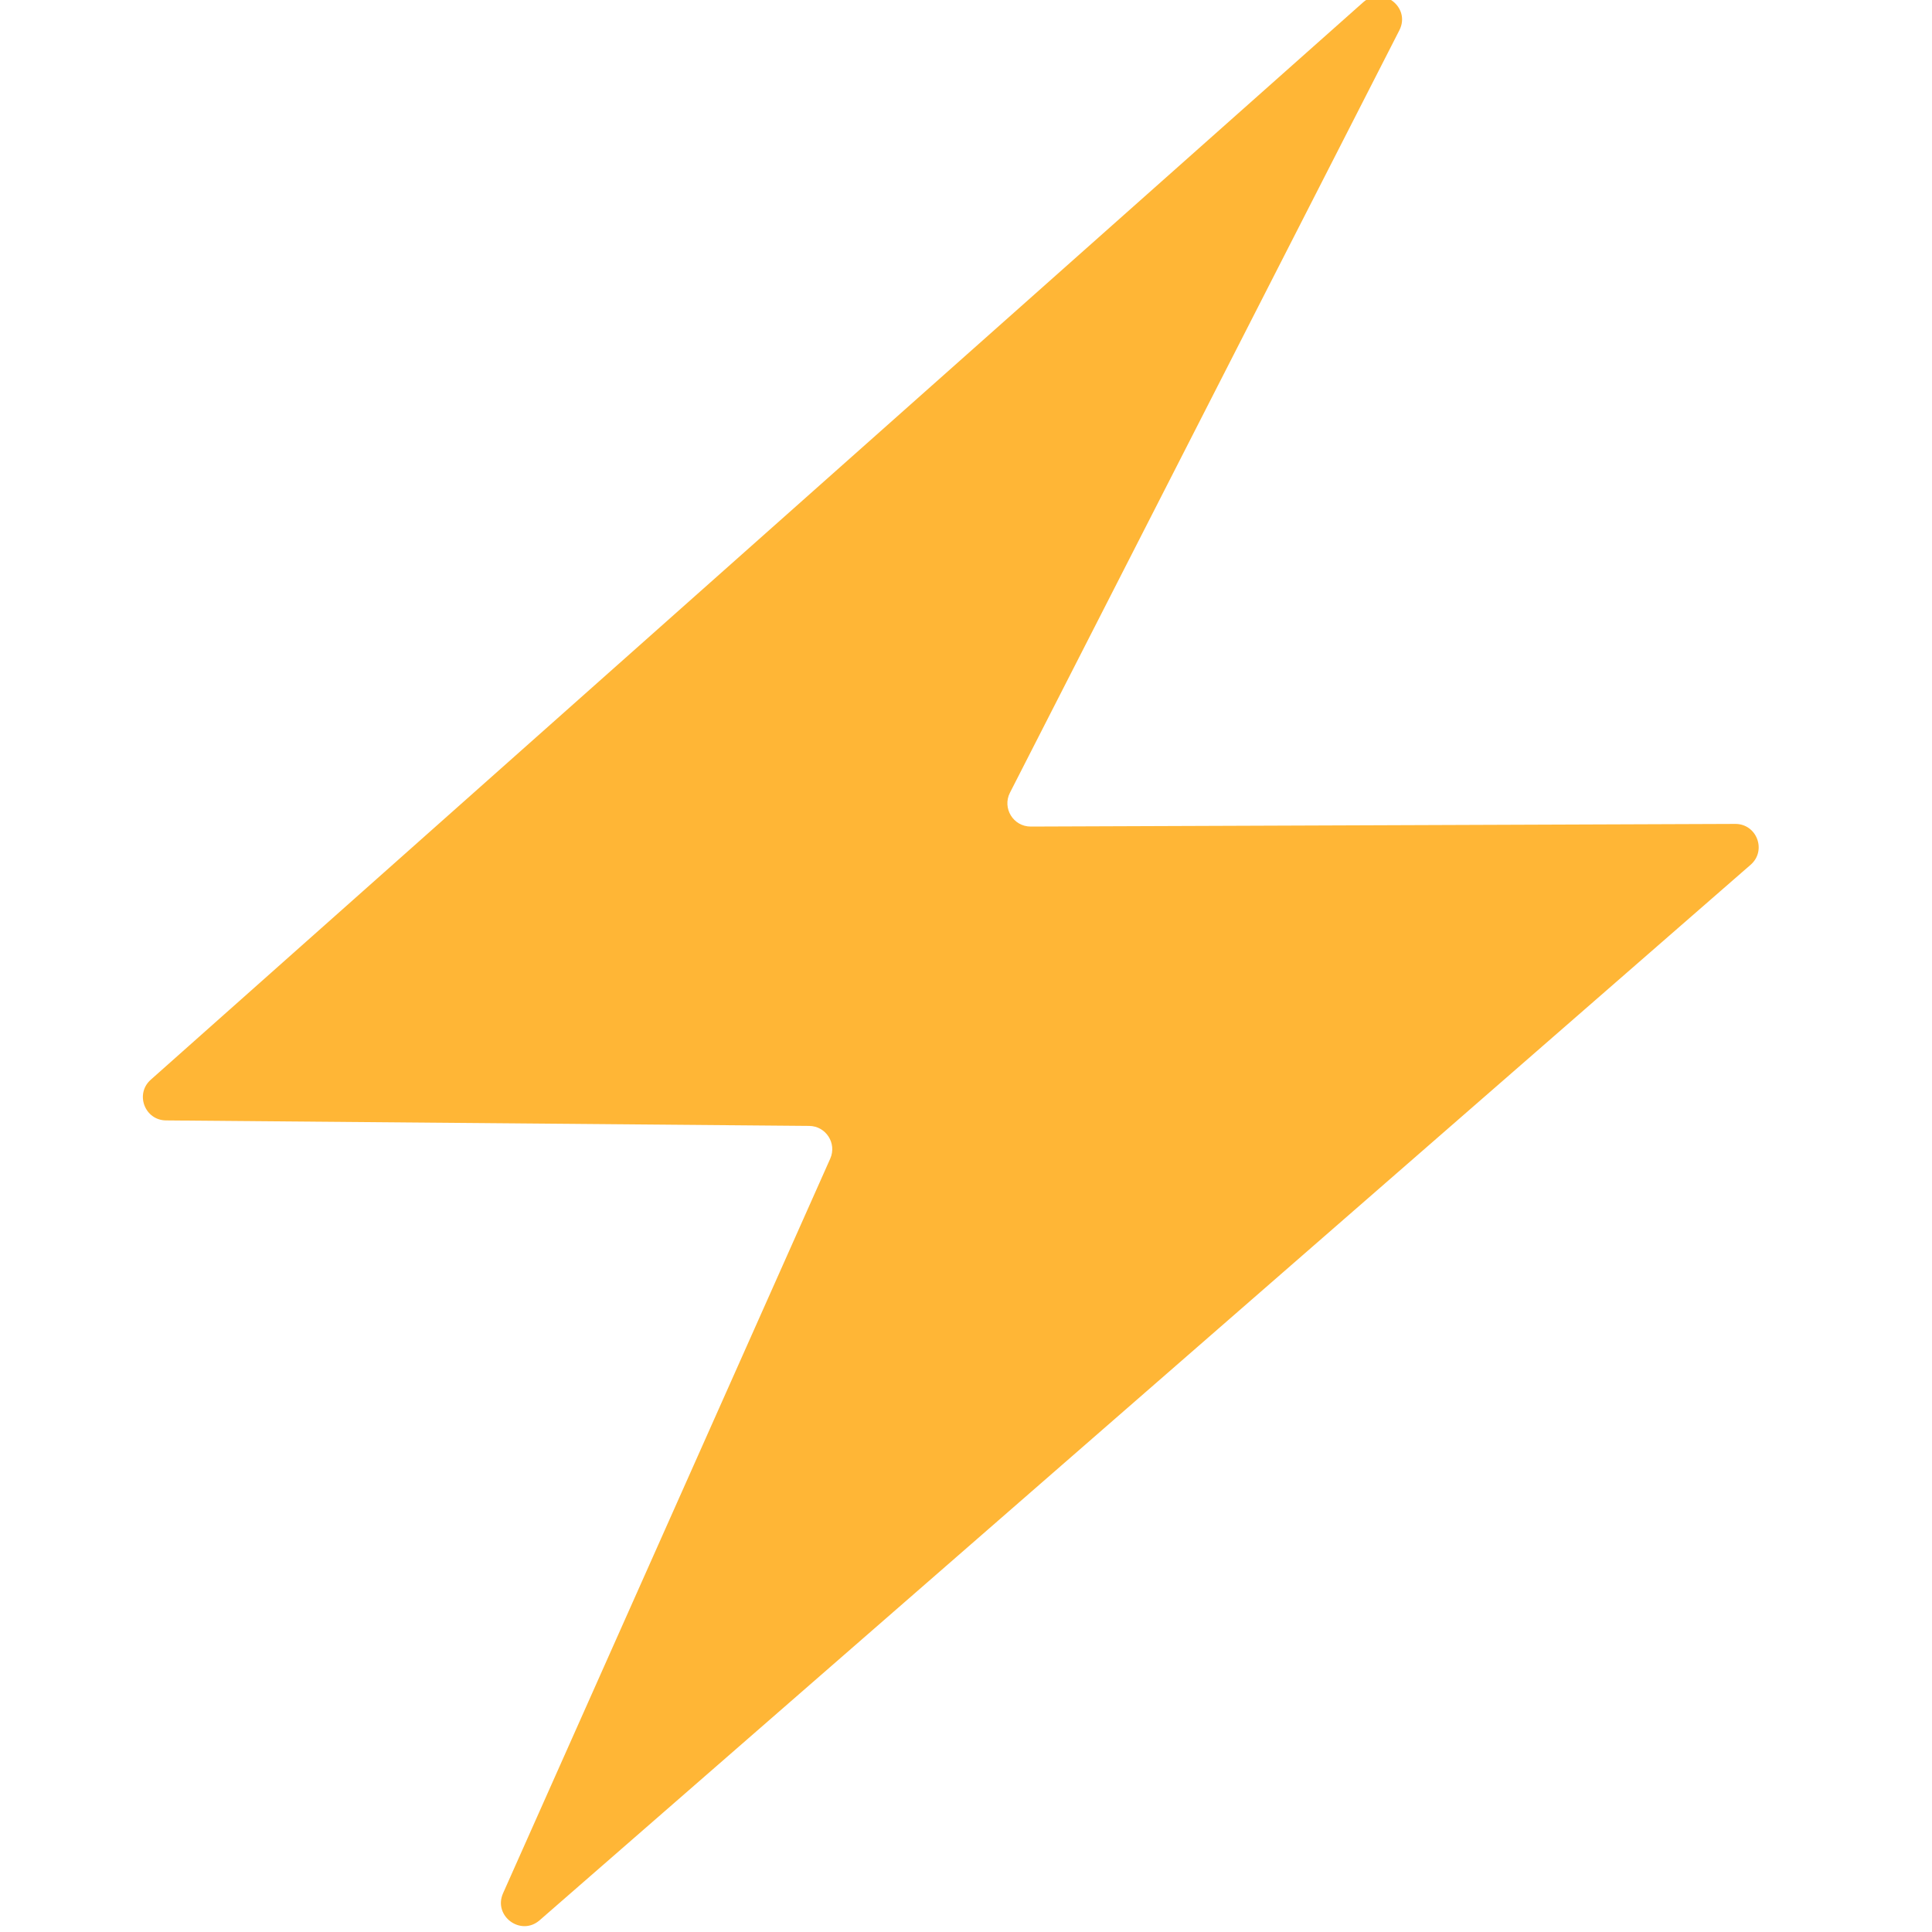
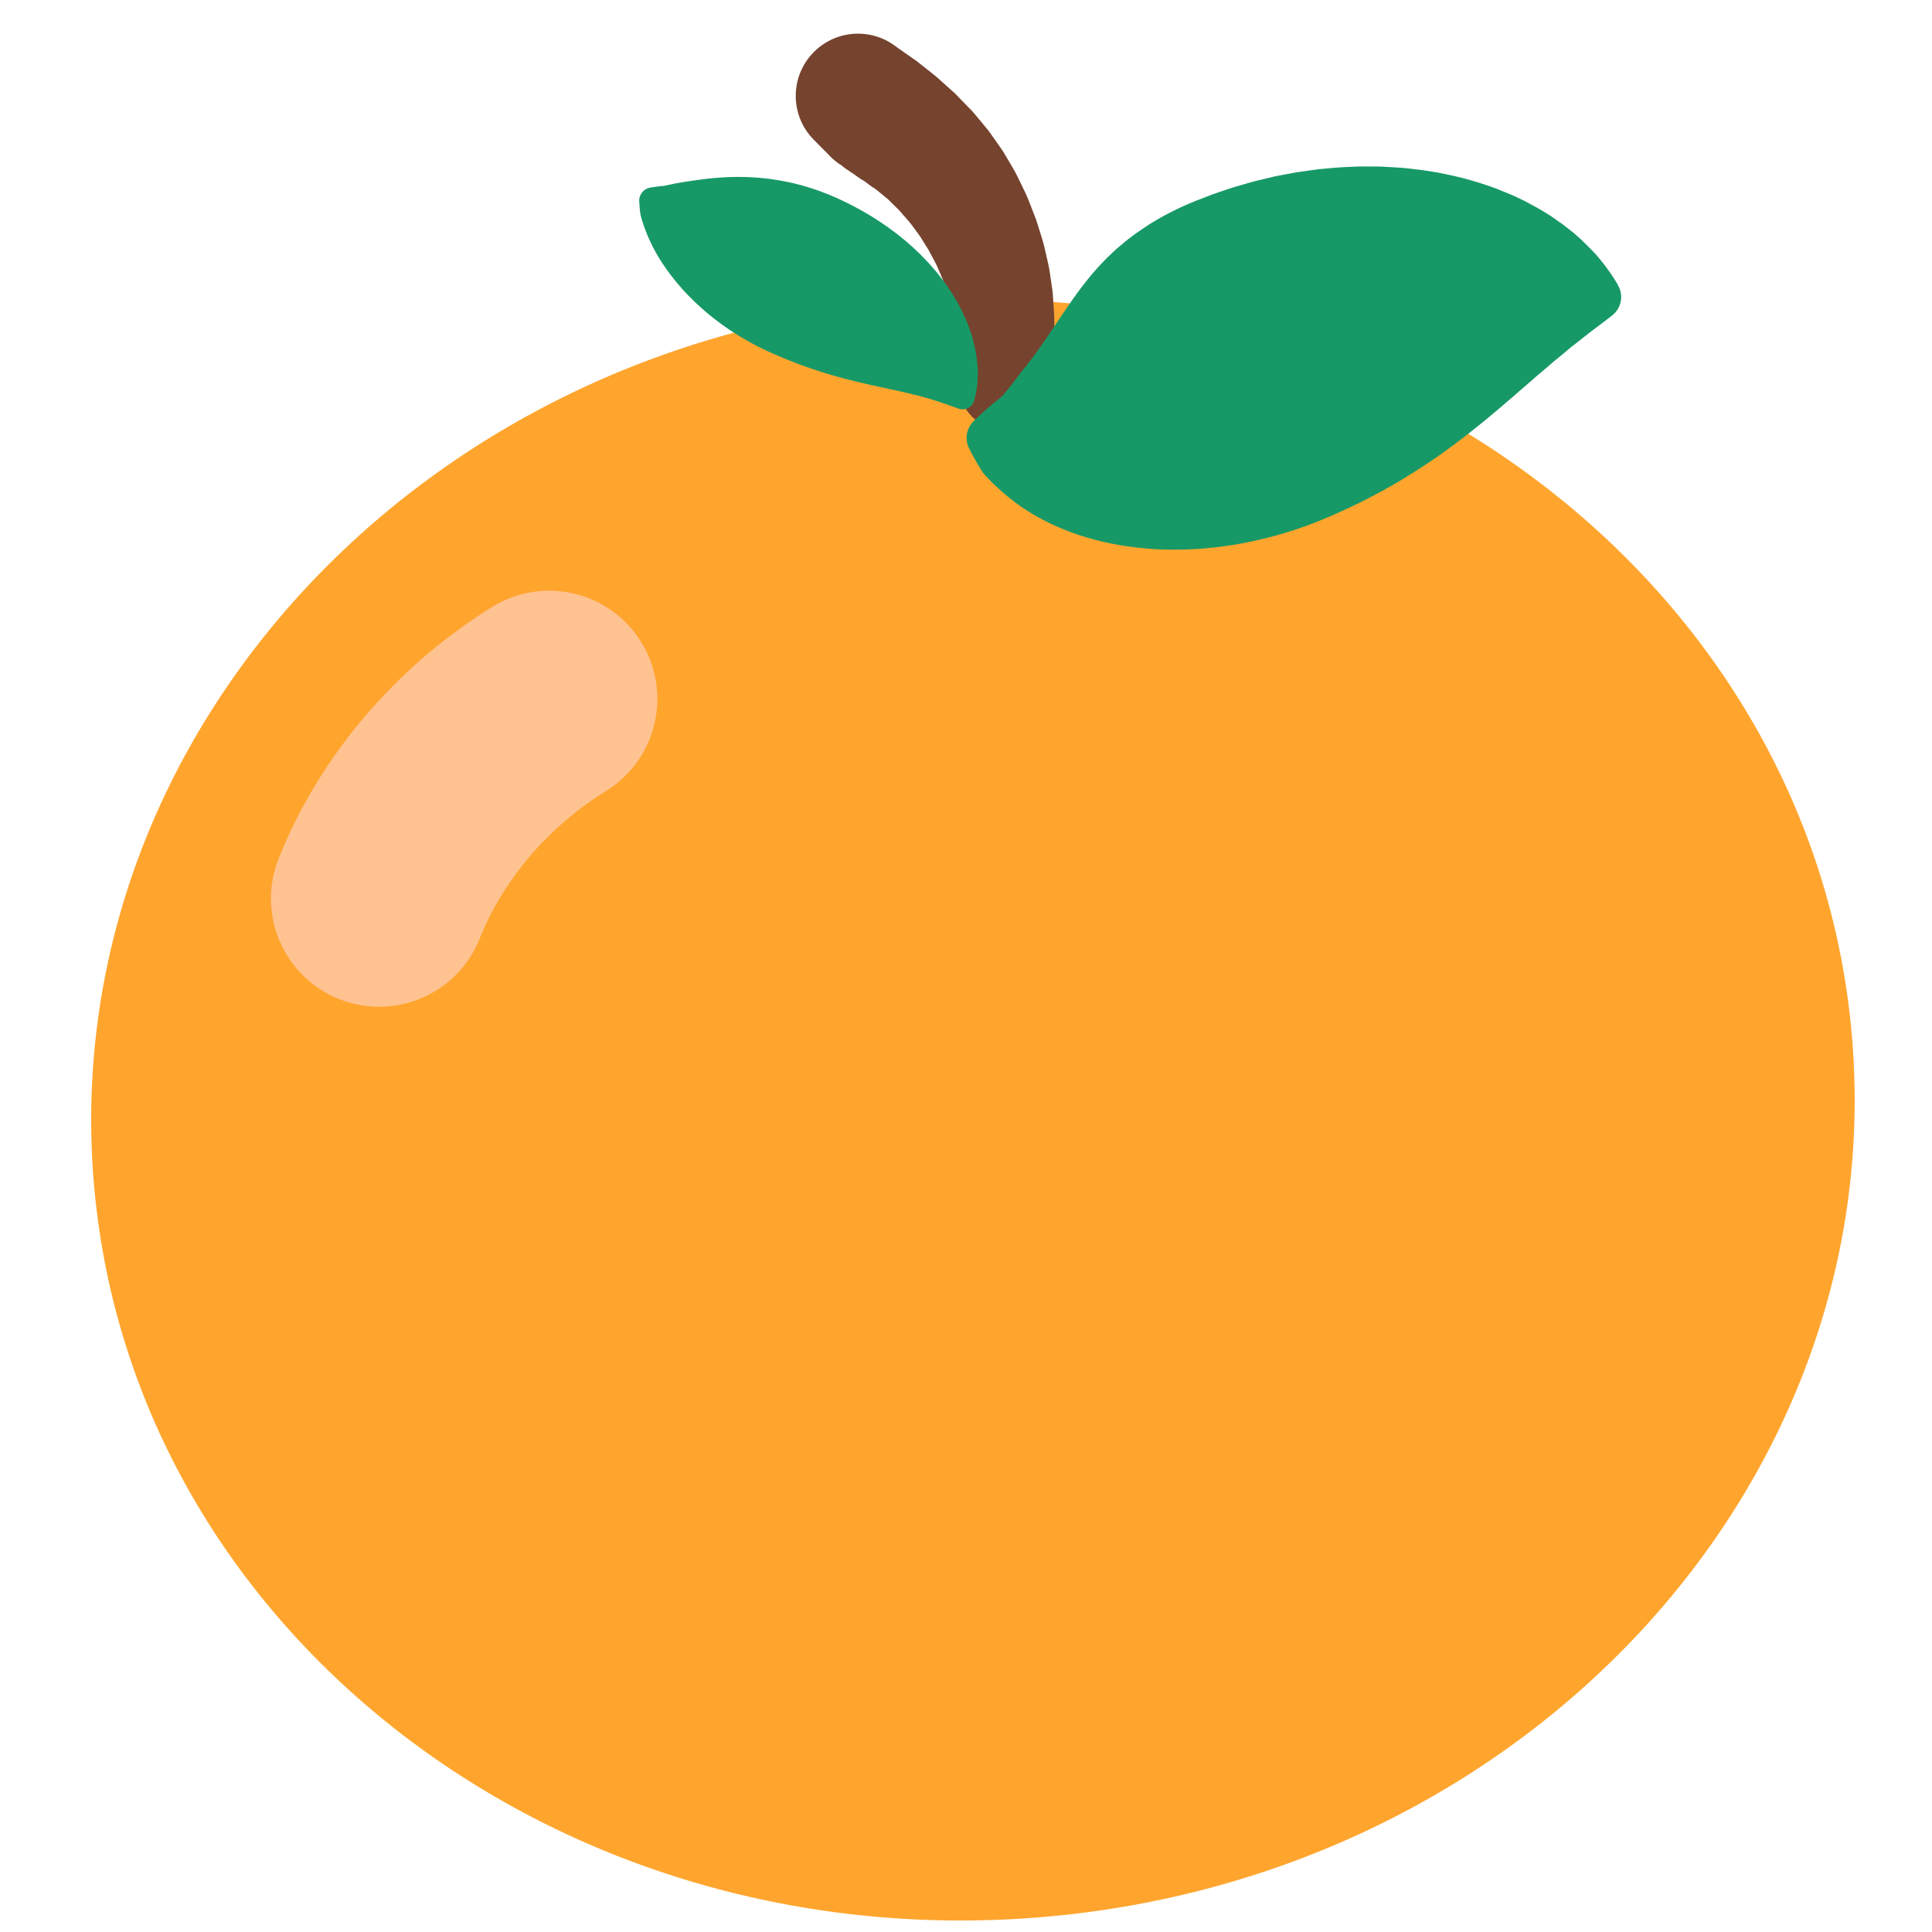
- <svg xmlns="http://www.w3.org/2000/svg" width="32" height="32" viewBox="0 0 512 512">
-   <path fill="#FFB636" d="m459.866 218.346l-186.7.701c-4.619.017-7.618-4.861-5.517-8.975L370.845 8.024c3.103-6.075-4.493-11.949-9.592-7.417L39.948 286.141c-4.221 3.751-1.602 10.732 4.045 10.78l170.444 1.457c4.443.038 7.391 4.619 5.583 8.679L133.317 501.73c-2.688 6.035 4.709 11.501 9.689 7.16l320.937-279.725c4.307-3.753 1.637-10.84-4.077-10.819z" />
+ <svg xmlns="http://www.w3.org/2000/svg" width="800px" height="800px" viewBox="0 0 512 512" aria-hidden="true" role="img" class="iconify iconify--fxemoji" preserveAspectRatio="xMidYMid meet">
+   <path fill="#FFA52E" d="M490.934 276.481c8.974 118.212-88.113 221.964-216.849 231.737c-128.736 9.773-240.372-78.135-249.346-196.347S112.851 89.907 241.588 80.135s240.372 78.134 249.346 196.346z" />
+   <path fill="#75432E" d="M254.094 97.848l.024-3.903l.012-.979c.012-.344.029-.713-.029-.997l-.246-1.96l-.265-2.155l-.488-2.578c-.263-1.767-.854-3.664-1.338-5.609c-.205-.972-.623-1.96-.956-2.955l-.525-1.497a13.242 13.242 0 0 0-.585-1.501l-1.291-3.004c-.43-1.001-1.026-1.971-1.522-2.951l-.77-1.461l-.893-1.412c-.604-.932-1.114-1.889-1.763-2.775l-1.934-2.61c-.294-.439-.665-.834-1.019-1.231l-1.044-1.182l-.993-1.171c-.344-.375-.726-.717-1.078-1.072c-.721-.697-1.392-1.399-2.082-2.049l-2.152-1.768c-.352-.279-.662-.588-1.026-.832l-1.071-.718c-.7-.468-1.317-.967-1.929-1.427c-.673-.388-1.3-.772-1.852-1.187c-1.113-.831-2.17-1.487-3.079-2.098c-.446-.317-.836-.649-1.207-.943c-.404-.242-.751-.496-1.067-.724c-.64-.443-1.097-.868-1.411-1.16l-.468-.473l-4.392-4.437c-6.411-6.477-6.358-16.924.119-23.335c5.844-5.784 14.921-6.302 21.349-1.592l.969.709l2.767 1.941c.594.418 1.248.886 1.974 1.371l2.221 1.746l2.511 2.002c.891.697 1.737 1.524 2.667 2.342l2.88 2.579l2.873 2.96l1.511 1.544c.508.524.951 1.107 1.438 1.671l2.912 3.512c.922 1.238 1.808 2.535 2.727 3.84c.45.657.928 1.307 1.36 1.987l1.236 2.087l1.238 2.115c.414.709.839 1.417 1.181 2.164l2.164 4.466c.705 1.502 1.25 3.068 1.871 4.605l.902 2.313l.75 2.352c.473 1.572 1.029 3.117 1.403 4.69l1.077 4.68c.191.768.324 1.541.43 2.314l.342 2.292c.205 1.517.483 2.996.54 4.466c.191 2.931.439 5.715.347 8.323l-.045 3.744c-.101 1.302-.237 2.577-.362 3.758l-.39 3.328c-.031.236-.067.556-.095.709l-.084.506l-.157.942l-.624 3.749c-1.076 6.47-7.194 10.842-13.663 9.766c-5.838-.971-9.968-6.048-9.928-11.783l.028-4.044z" />
+   <path fill="#179967" d="M258.823 110.844l.683-.656c.446-.413 1.112-1.047 1.955-1.767l1.416-1.228l1.675-1.364c.297-.249.627-.494.928-.772l.774-.873a42.417 42.417 0 0 0 1.562-1.896c.524-.699 1.02-1.298 1.513-1.983l.365-.51l.441-.549l.896-1.139c.593-.734 1.182-1.482 1.763-2.244l.863-1.12l.885-1.218a180.564 180.564 0 0 0 3.418-4.874l3.349-4.99c2.187-3.263 4.536-6.67 7.044-9.748c.652-.848 1.326-1.588 1.991-2.353c.636-.764 1.389-1.528 2.114-2.286c.366-.372.72-.779 1.094-1.123l1.146-1.077c.398-.371.79-.762 1.193-1.119l1.224-1.031l1.265-1.073l1.336-1.011c.892-.679 1.766-1.345 2.766-1.987c.974-.641 1.932-1.334 2.938-1.912a61.561 61.561 0 0 1 3.172-1.828a99.529 99.529 0 0 1 3.348-1.716a89.374 89.374 0 0 1 3.529-1.587c1.227-.529 2.488-.983 3.733-1.479l1.913-.747c.654-.242 1.32-.453 1.98-.681c1.326-.44 2.623-.909 4.026-1.342l4.173-1.206c1.42-.425 2.908-.722 4.351-1.086l2.182-.52l2.275-.434c1.528-.27 2.984-.615 4.548-.809l4.675-.646l4.761-.44c1.605-.13 3.164-.184 4.797-.251c1.618-.083 3.254-.046 4.852-.046c.8.006 1.588.001 2.417.033l2.451.137c1.63.095 3.186.169 4.82.373c1.632.195 3.22.344 4.804.613c3.12.437 6.344 1.164 9.294 1.867c1.518.413 3.026.84 4.476 1.285c1.468.487 2.853.917 4.26 1.444l4.083 1.662c1.322.599 2.569 1.146 3.825 1.79a190.77 190.77 0 0 1 3.583 1.947c1.15.689 2.224 1.297 3.29 2.01c1.058.727 2.062 1.43 3.015 2.119c.952.72 1.852 1.407 2.701 2.085c.85.716 1.659 1.439 2.41 2.141l2.106 2.079c.652.671 1.261 1.253 1.816 1.897c.556.641 1.066 1.285 1.532 1.861c.936 1.132 1.68 2.234 2.275 3.074c1.181 1.728 1.74 2.761 1.74 2.761l.252.467a6.178 6.178 0 0 1-1.522 7.717s-.772.631-2.119 1.657c-1.351 1.056-3.238 2.375-5.481 4.175l-1.732 1.382c-.595.473-1.2.89-1.828 1.409l-1.926 1.632l-1.986 1.629c-.666.507-1.365 1.157-2.055 1.751l-2.1 1.784c-.7.552-1.432 1.231-2.155 1.873l-2.193 1.887c-.735.608-1.502 1.308-2.254 1.971l-2.29 1.953c-.782.696-1.576 1.347-2.365 2.031l-2.42 2.021c-.816.718-1.657 1.353-2.489 2.028c-.83.686-1.714 1.395-2.581 2.065l-1.307 1.027l-1.348 1.014c-.912.687-1.816 1.409-2.75 2.046c-3.755 2.778-7.722 5.406-12.079 8.039l-1.616.981l-1.685.957c-1.134.629-2.243 1.308-3.404 1.898l-3.548 1.866c-1.177.597-2.433 1.181-3.667 1.783c-4.938 2.317-10.197 4.62-15.796 6.365c-5.536 1.786-11.536 3.172-17.576 4.028a96.134 96.134 0 0 1-18.529.799c-6.238-.401-12.222-1.348-17.844-3.038c-2.751-.755-5.442-1.787-7.921-2.863a38.49 38.49 0 0 1-3.584-1.697c-1.157-.586-2.258-1.244-3.304-1.842c-4.234-2.529-7.448-5.313-10.284-7.983a77.178 77.178 0 0 1-1.833-1.902c-.276-.302-.543-.576-.789-.874c-.208-.3-.37-.595-.548-.876l-.956-1.564l-.779-1.371c-.469-.805-.81-1.498-1.043-1.952l-.353-.689a6.228 6.228 0 0 1 1.224-7.325l.753-.716z" />
+   <path fill="#179967" d="M172.338 49.708l.439-.07c.289-.046.725-.122 1.258-.178c.542-.082 1.21-.114 1.938-.211c.718-.161 1.458-.282 2.272-.476c.764-.194 1.764-.302 2.73-.498l3.1-.48c2.158-.308 4.549-.596 7.052-.756a67.546 67.546 0 0 1 8.03-.067c2.793.146 5.756.493 8.755 1.083c3.037.576 6.112 1.431 9.24 2.554c3.128 1.122 6.246 2.544 9.369 4.197a75.2 75.2 0 0 1 9.156 5.678a68.251 68.251 0 0 1 8.407 7.105c2.604 2.633 4.975 5.381 6.996 8.334c2.031 2.882 3.69 5.964 4.958 8.894c.624 1.49 1.136 2.984 1.587 4.364l.554 2.121l.421 2.012c.115.66.208 1.309.294 1.923l.166 1.802c.117 1.126.066 2.246.038 3.202c-.022 1.899-.36 3.465-.569 4.482a21.955 21.955 0 0 1-.406 1.571a3.134 3.134 0 0 1-3.935 2.041l-.07-.023l-.242-.084l-1.454-.506c-.918-.323-2.145-.807-3.707-1.291l-1.196-.375c-.404-.131-.796-.277-1.257-.395l-1.376-.369c-.453-.134-.897-.276-1.375-.403l-1.511-.351l-1.499-.376l-3.179-.716l-6.789-1.476c-2.313-.539-4.798-1.099-7.275-1.782c-2.541-.654-5.091-1.44-7.749-2.332c-2.662-.872-5.342-1.898-8.088-3.033c-2.714-1.148-5.5-2.385-8.193-3.857c-2.696-1.465-5.375-3.106-7.899-4.961a67.36 67.36 0 0 1-7.237-6.024a61.754 61.754 0 0 1-6.127-6.804c-1.821-2.369-3.363-4.745-4.603-7.059a63.148 63.148 0 0 1-1.619-3.354l-.624-1.587c-.183-.496-.384-.972-.557-1.501c-.337-1.018-.625-1.876-.801-2.678c-.147-.763-.193-1.4-.246-1.953c-.058-.532-.074-.974-.091-1.266l-.024-.443c-.093-1.792 1.205-3.345 2.938-3.628z" />
+   <path fill="#FFC392" d="M100.475 266.802c-3.543 0-7.144-.661-10.635-2.057c-14.7-5.878-21.852-22.561-15.973-37.26c10.813-27.041 30.897-50.701 56.551-66.622c13.452-8.347 31.124-4.209 39.472 9.242c8.348 13.452 4.21 31.124-9.242 39.472c-15.331 9.514-27.246 23.434-33.548 39.195c-4.482 11.208-15.248 18.03-26.625 18.03z" />
</svg>
